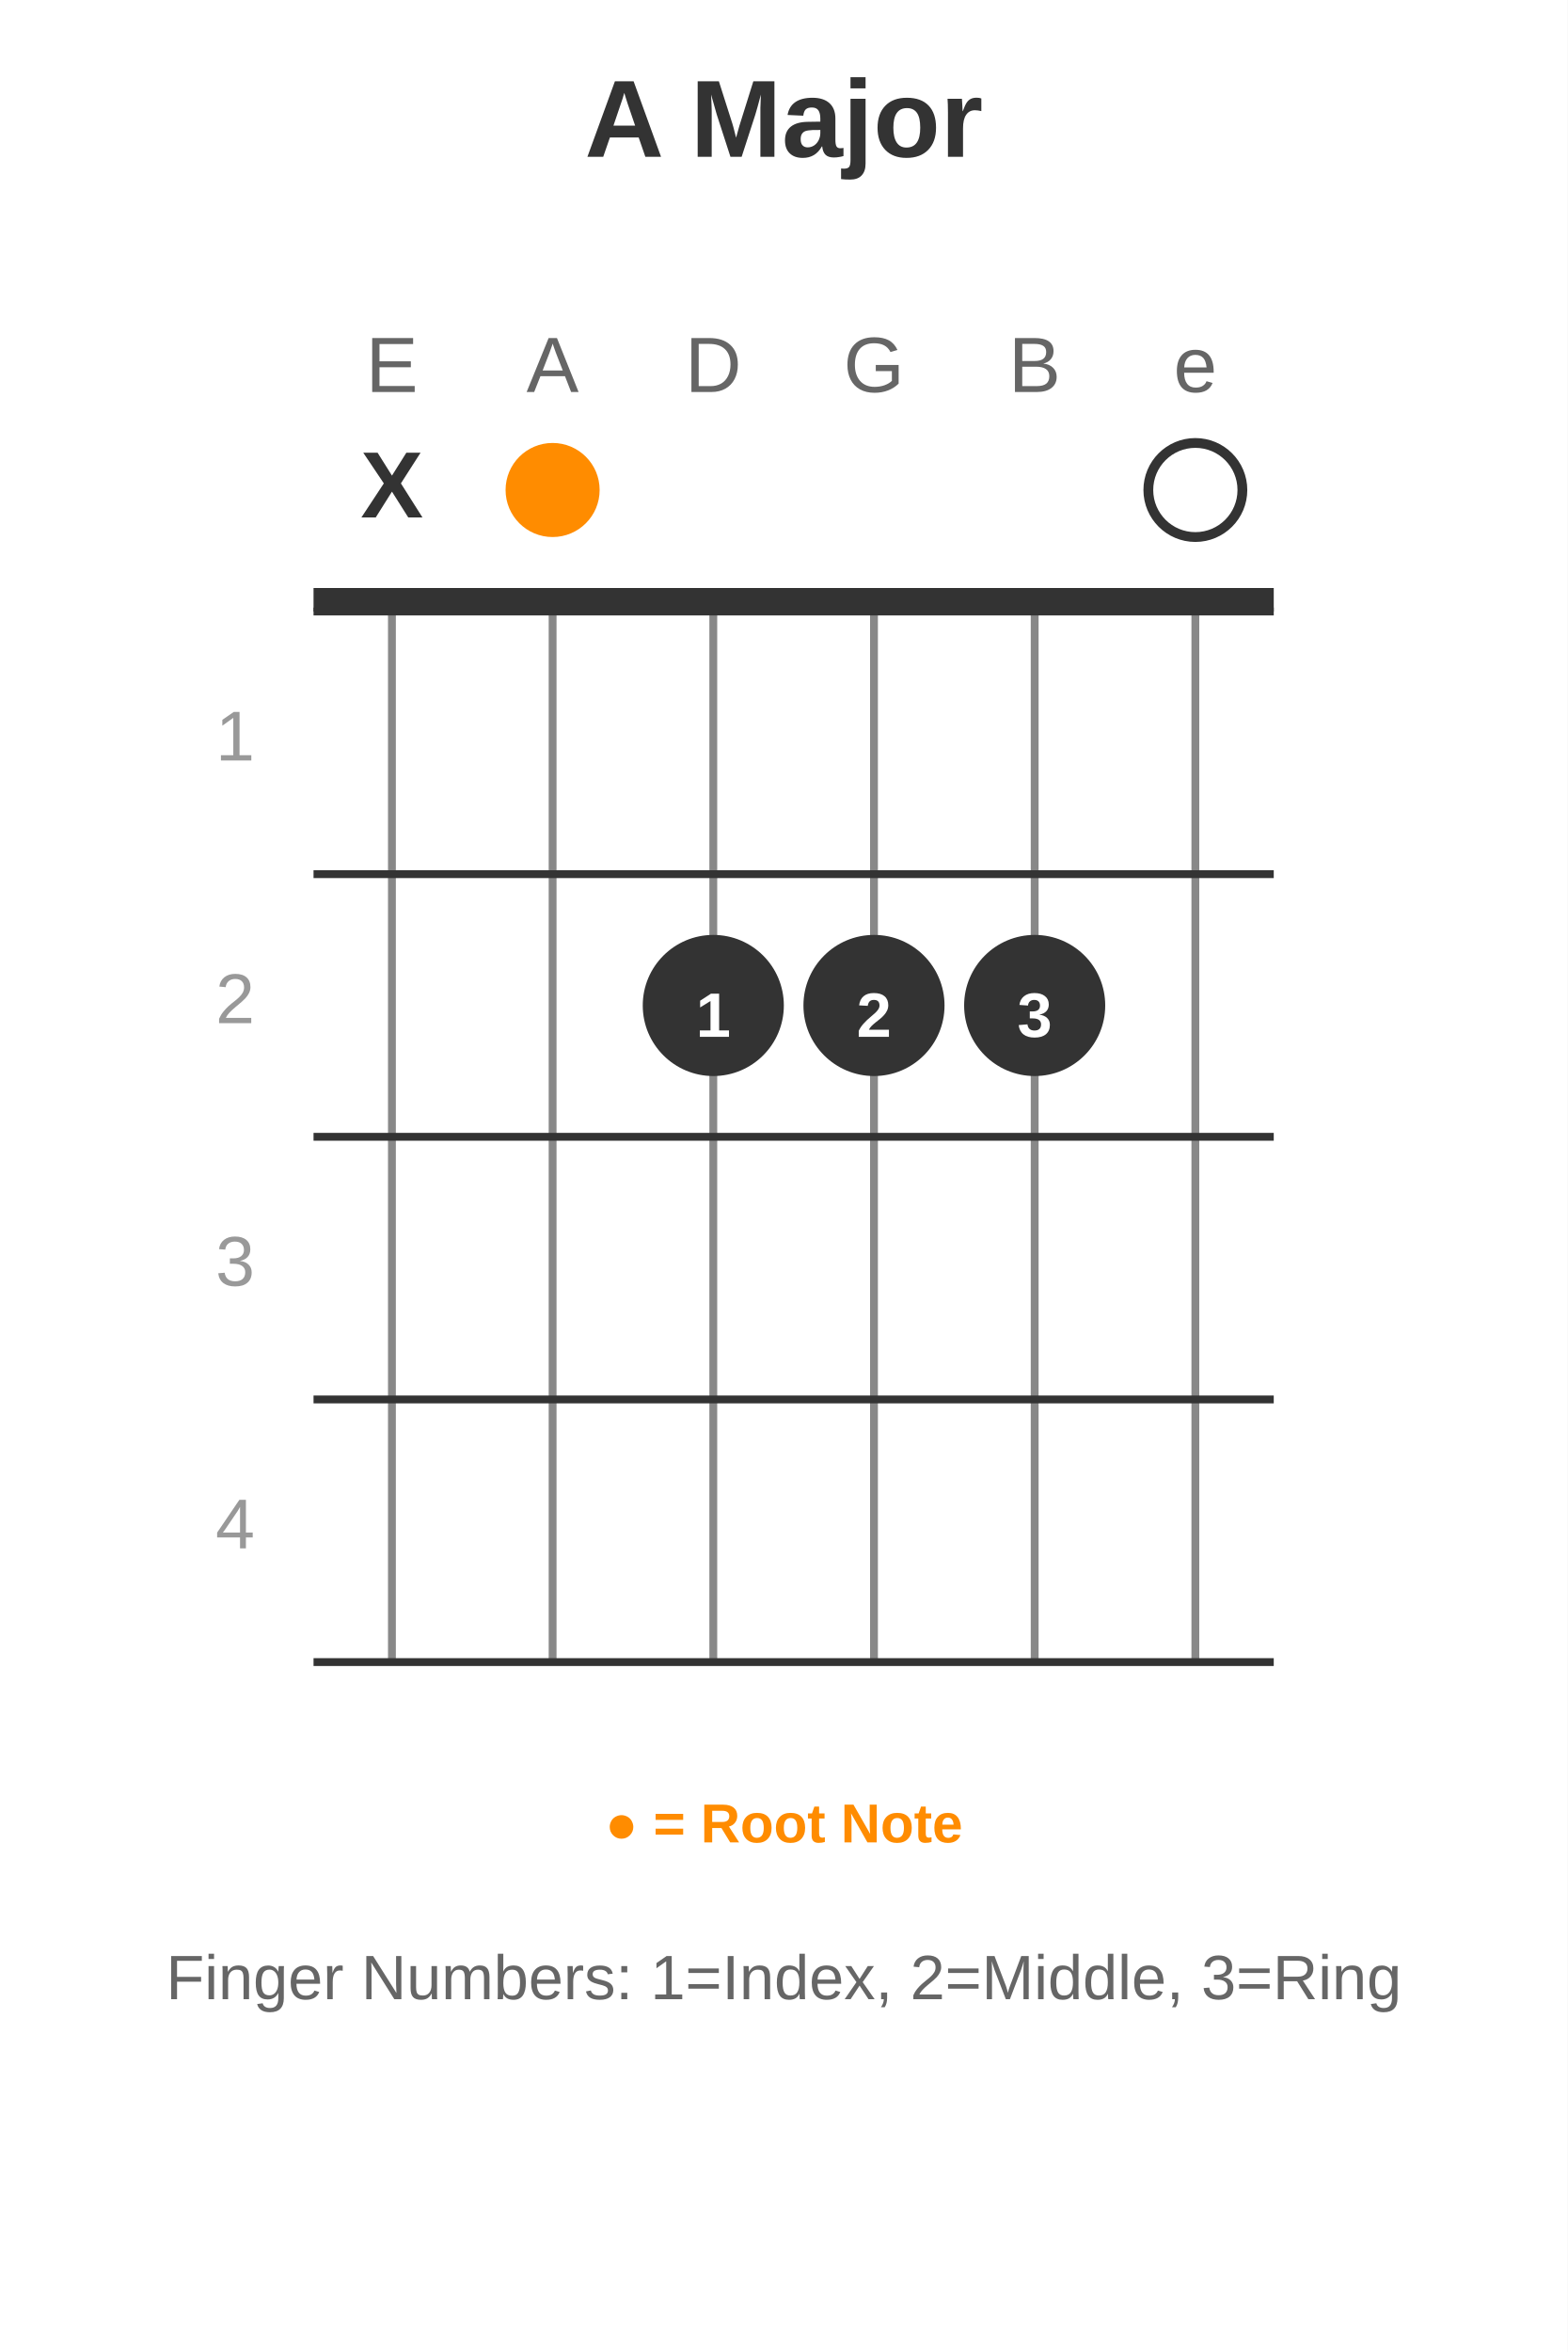
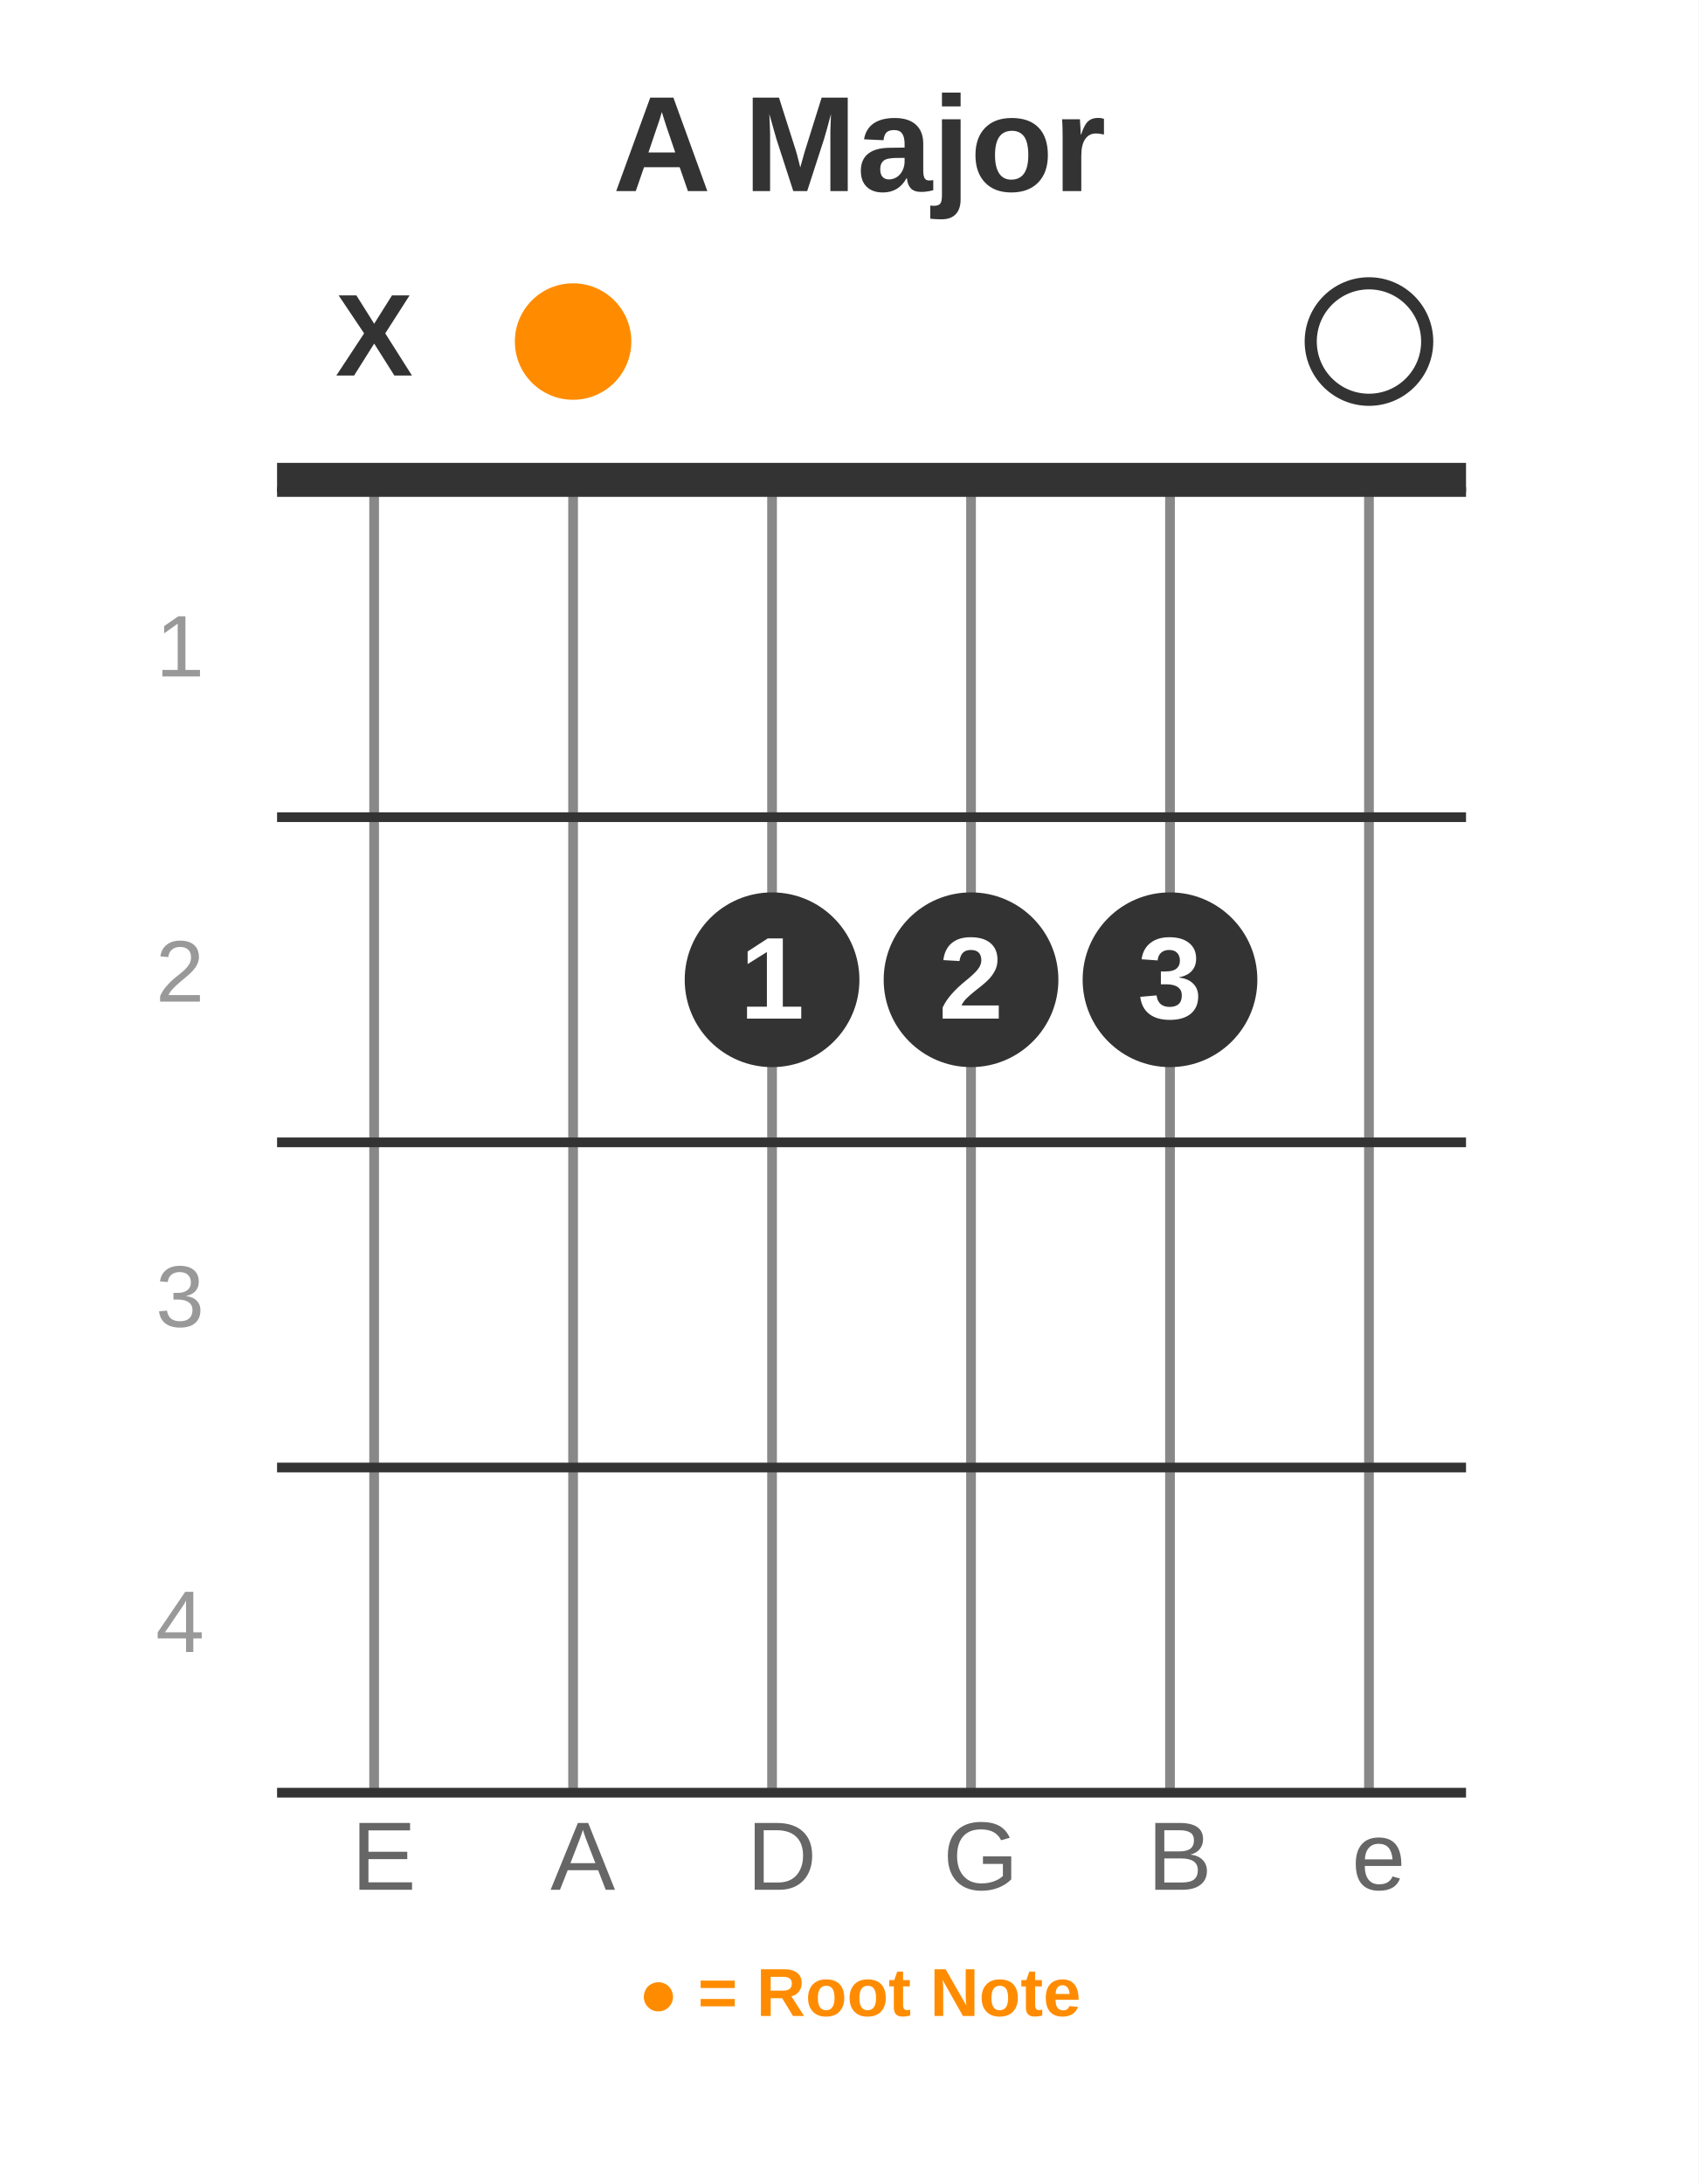
- <svg xmlns="http://www.w3.org/2000/svg" width="400" height="600">
-   <rect width="400" height="600" fill="white" />
-   <text x="200" y="40" font-family="Arial, sans-serif" font-size="28" font-weight="bold" text-anchor="middle" fill="#333">A Major</text>
-   <text x="100" y="100" font-family="Arial, sans-serif" font-size="20" text-anchor="middle" fill="#666">E</text>
-   <text x="141" y="100" font-family="Arial, sans-serif" font-size="20" text-anchor="middle" fill="#666">A</text>
-   <text x="182" y="100" font-family="Arial, sans-serif" font-size="20" text-anchor="middle" fill="#666">D</text>
-   <text x="223" y="100" font-family="Arial, sans-serif" font-size="20" text-anchor="middle" fill="#666">G</text>
-   <text x="264" y="100" font-family="Arial, sans-serif" font-size="20" text-anchor="middle" fill="#666">B</text>
-   <text x="305" y="100" font-family="Arial, sans-serif" font-size="20" text-anchor="middle" fill="#666">e</text>
-   <text x="100" y="132" font-family="Arial, sans-serif" font-size="24" font-weight="bold" text-anchor="middle" fill="#333">X</text>
-   <circle cx="141" cy="125" r="12" fill="#FF8C00" />
-   <circle cx="305" cy="125" r="12" fill="none" stroke="#333" stroke-width="2.5" />
-   <rect x="80" y="150" width="245" height="6" fill="#333" />
-   <line x1="100" y1="156" x2="100" y2="424" stroke="#888" stroke-width="2" />
-   <line x1="141" y1="156" x2="141" y2="424" stroke="#888" stroke-width="2" />
-   <line x1="182" y1="156" x2="182" y2="424" stroke="#888" stroke-width="2" />
-   <line x1="223" y1="156" x2="223" y2="424" stroke="#888" stroke-width="2" />
-   <line x1="264" y1="156" x2="264" y2="424" stroke="#888" stroke-width="2" />
-   <line x1="305" y1="156" x2="305" y2="424" stroke="#888" stroke-width="2" />
-   <line x1="80" y1="156" x2="325" y2="156" stroke="#333" stroke-width="2" />
-   <line x1="80" y1="223" x2="325" y2="223" stroke="#333" stroke-width="2" />
-   <line x1="80" y1="290" x2="325" y2="290" stroke="#333" stroke-width="2" />
-   <line x1="80" y1="357" x2="325" y2="357" stroke="#333" stroke-width="2" />
-   <line x1="80" y1="424" x2="325" y2="424" stroke="#333" stroke-width="2" />
-   <text x="60" y="194" font-family="Arial, sans-serif" font-size="18" text-anchor="middle" fill="#999">1</text>
-   <text x="60" y="261" font-family="Arial, sans-serif" font-size="18" text-anchor="middle" fill="#999">2</text>
-   <text x="60" y="328" font-family="Arial, sans-serif" font-size="18" text-anchor="middle" fill="#999">3</text>
-   <text x="60" y="395" font-family="Arial, sans-serif" font-size="18" text-anchor="middle" fill="#999">4</text>
-   <circle cx="182" cy="256.5" r="18" fill="#333" />
-   <text x="182" y="264.5" font-family="Arial, sans-serif" font-size="16" font-weight="bold" text-anchor="middle" fill="white">1</text>
-   <circle cx="223" cy="256.5" r="18" fill="#333" />
-   <text x="223" y="264.5" font-family="Arial, sans-serif" font-size="16" font-weight="bold" text-anchor="middle" fill="white">2</text>
-   <circle cx="264" cy="256.5" r="18" fill="#333" />
-   <text x="264" y="264.5" font-family="Arial, sans-serif" font-size="16" font-weight="bold" text-anchor="middle" fill="white">3</text>
-   <text x="200" y="470" font-family="Arial, sans-serif" font-size="14" text-anchor="middle" fill="#FF8C00" font-weight="bold">● = Root Note</text>
-   <text x="200" y="510" font-family="Arial, sans-serif" font-size="16" text-anchor="middle" fill="#666">Finger Numbers: 1=Index, 2=Middle, 3=Ring</text>
+ <svg xmlns="http://www.w3.org/2000/svg" width="350" height="450" version="1.1" id="svg27">
+   <defs id="defs27" />
+   <rect width="350" height="450" fill="#ffffff" id="rect1" x="0" y="0" />
+   <text x="177.093" y="39.374" font-family="Arial, sans-serif" font-size="28px" font-weight="bold" text-anchor="middle" fill="#333333" id="text1">A Major</text>
+   <text x="79.093" y="389.374" font-family="Arial, sans-serif" font-size="20px" text-anchor="middle" fill="#666666" id="text2">E</text>
+   <text x="120.093" y="389.374" font-family="Arial, sans-serif" font-size="20px" text-anchor="middle" fill="#666666" id="text3">A</text>
+   <text x="161.093" y="389.374" font-family="Arial, sans-serif" font-size="20px" text-anchor="middle" fill="#666666" id="text4">D</text>
+   <text x="202.093" y="389.374" font-family="Arial, sans-serif" font-size="20px" text-anchor="middle" fill="#666666" id="text5">G</text>
+   <text x="243.093" y="389.374" font-family="Arial, sans-serif" font-size="20px" text-anchor="middle" fill="#666666" id="text6">B</text>
+   <text x="284.092" y="389.374" font-family="Arial, sans-serif" font-size="20px" text-anchor="middle" fill="#666666" id="text7">e</text>
+   <text x="77.093" y="77.374" font-family="Arial, sans-serif" font-size="24px" font-weight="bold" text-anchor="middle" fill="#333333" id="text8">X</text>
+   <circle cx="118.093" cy="70.374" r="12" fill="#ff8c00" id="circle8" />
+   <circle cx="282.092" cy="70.374" r="12" fill="none" stroke="#333333" stroke-width="2.5" id="circle9" />
+   <rect x="57.093" y="95.374" width="245" height="6" fill="#333333" id="rect9" />
+   <line x1="77.093" y1="101.374" x2="77.093" y2="369.374" stroke="#888888" stroke-width="2" id="line9" />
+   <line x1="118.093" y1="101.374" x2="118.093" y2="369.374" stroke="#888888" stroke-width="2" id="line10" />
+   <line x1="159.093" y1="101.374" x2="159.093" y2="369.374" stroke="#888888" stroke-width="2" id="line11" />
+   <line x1="200.093" y1="101.374" x2="200.093" y2="369.374" stroke="#888888" stroke-width="2" id="line12" />
+   <line x1="241.093" y1="101.374" x2="241.093" y2="369.374" stroke="#888888" stroke-width="2" id="line13" />
+   <line x1="282.092" y1="101.374" x2="282.092" y2="369.374" stroke="#888888" stroke-width="2" id="line14" />
+   <line x1="57.093" y1="101.374" x2="302.092" y2="101.374" stroke="#333333" stroke-width="2" id="line15" />
+   <line x1="57.093" y1="168.374" x2="302.092" y2="168.374" stroke="#333333" stroke-width="2" id="line16" />
+   <line x1="57.093" y1="235.374" x2="302.092" y2="235.374" stroke="#333333" stroke-width="2" id="line17" />
+   <line x1="57.093" y1="302.374" x2="302.092" y2="302.374" stroke="#333333" stroke-width="2" id="line18" />
+   <line x1="57.093" y1="369.374" x2="302.092" y2="369.374" stroke="#333333" stroke-width="2" id="line19" />
+   <text x="37.093" y="139.374" font-family="Arial, sans-serif" font-size="18px" text-anchor="middle" fill="#999999" id="text19">1</text>
+   <text x="37.093" y="206.374" font-family="Arial, sans-serif" font-size="18px" text-anchor="middle" fill="#999999" id="text20">2</text>
+   <text x="37.093" y="273.374" font-family="Arial, sans-serif" font-size="18px" text-anchor="middle" fill="#999999" id="text21">3</text>
+   <text x="37.093" y="340.374" font-family="Arial, sans-serif" font-size="18px" text-anchor="middle" fill="#999999" id="text22">4</text>
+   <circle cx="159.093" cy="201.874" r="18" fill="#333333" id="circle22" />
+   <text x="159.093" y="209.874" font-family="Arial, sans-serif" font-size="16" font-weight="bold" text-anchor="middle" fill="#ffffff" id="text23" style="font-size:24px">1</text>
+   <circle cx="200.093" cy="201.874" r="18" fill="#333333" id="circle23" />
+   <text x="200.093" y="209.874" font-family="Arial, sans-serif" font-size="16" font-weight="bold" text-anchor="middle" fill="#ffffff" id="text24" style="font-size:24px">2</text>
+   <circle cx="241.093" cy="201.874" r="18" fill="#333333" id="circle24" />
+   <text x="241.093" y="209.874" font-family="Arial, sans-serif" font-size="16" font-weight="bold" text-anchor="middle" fill="#ffffff" id="text25" style="font-size:24px">3</text>
+   <text x="177.093" y="415.374" font-family="Arial, sans-serif" font-size="14px" text-anchor="middle" fill="#ff8c00" font-weight="bold" id="text26">● = Root Note</text>
</svg>
